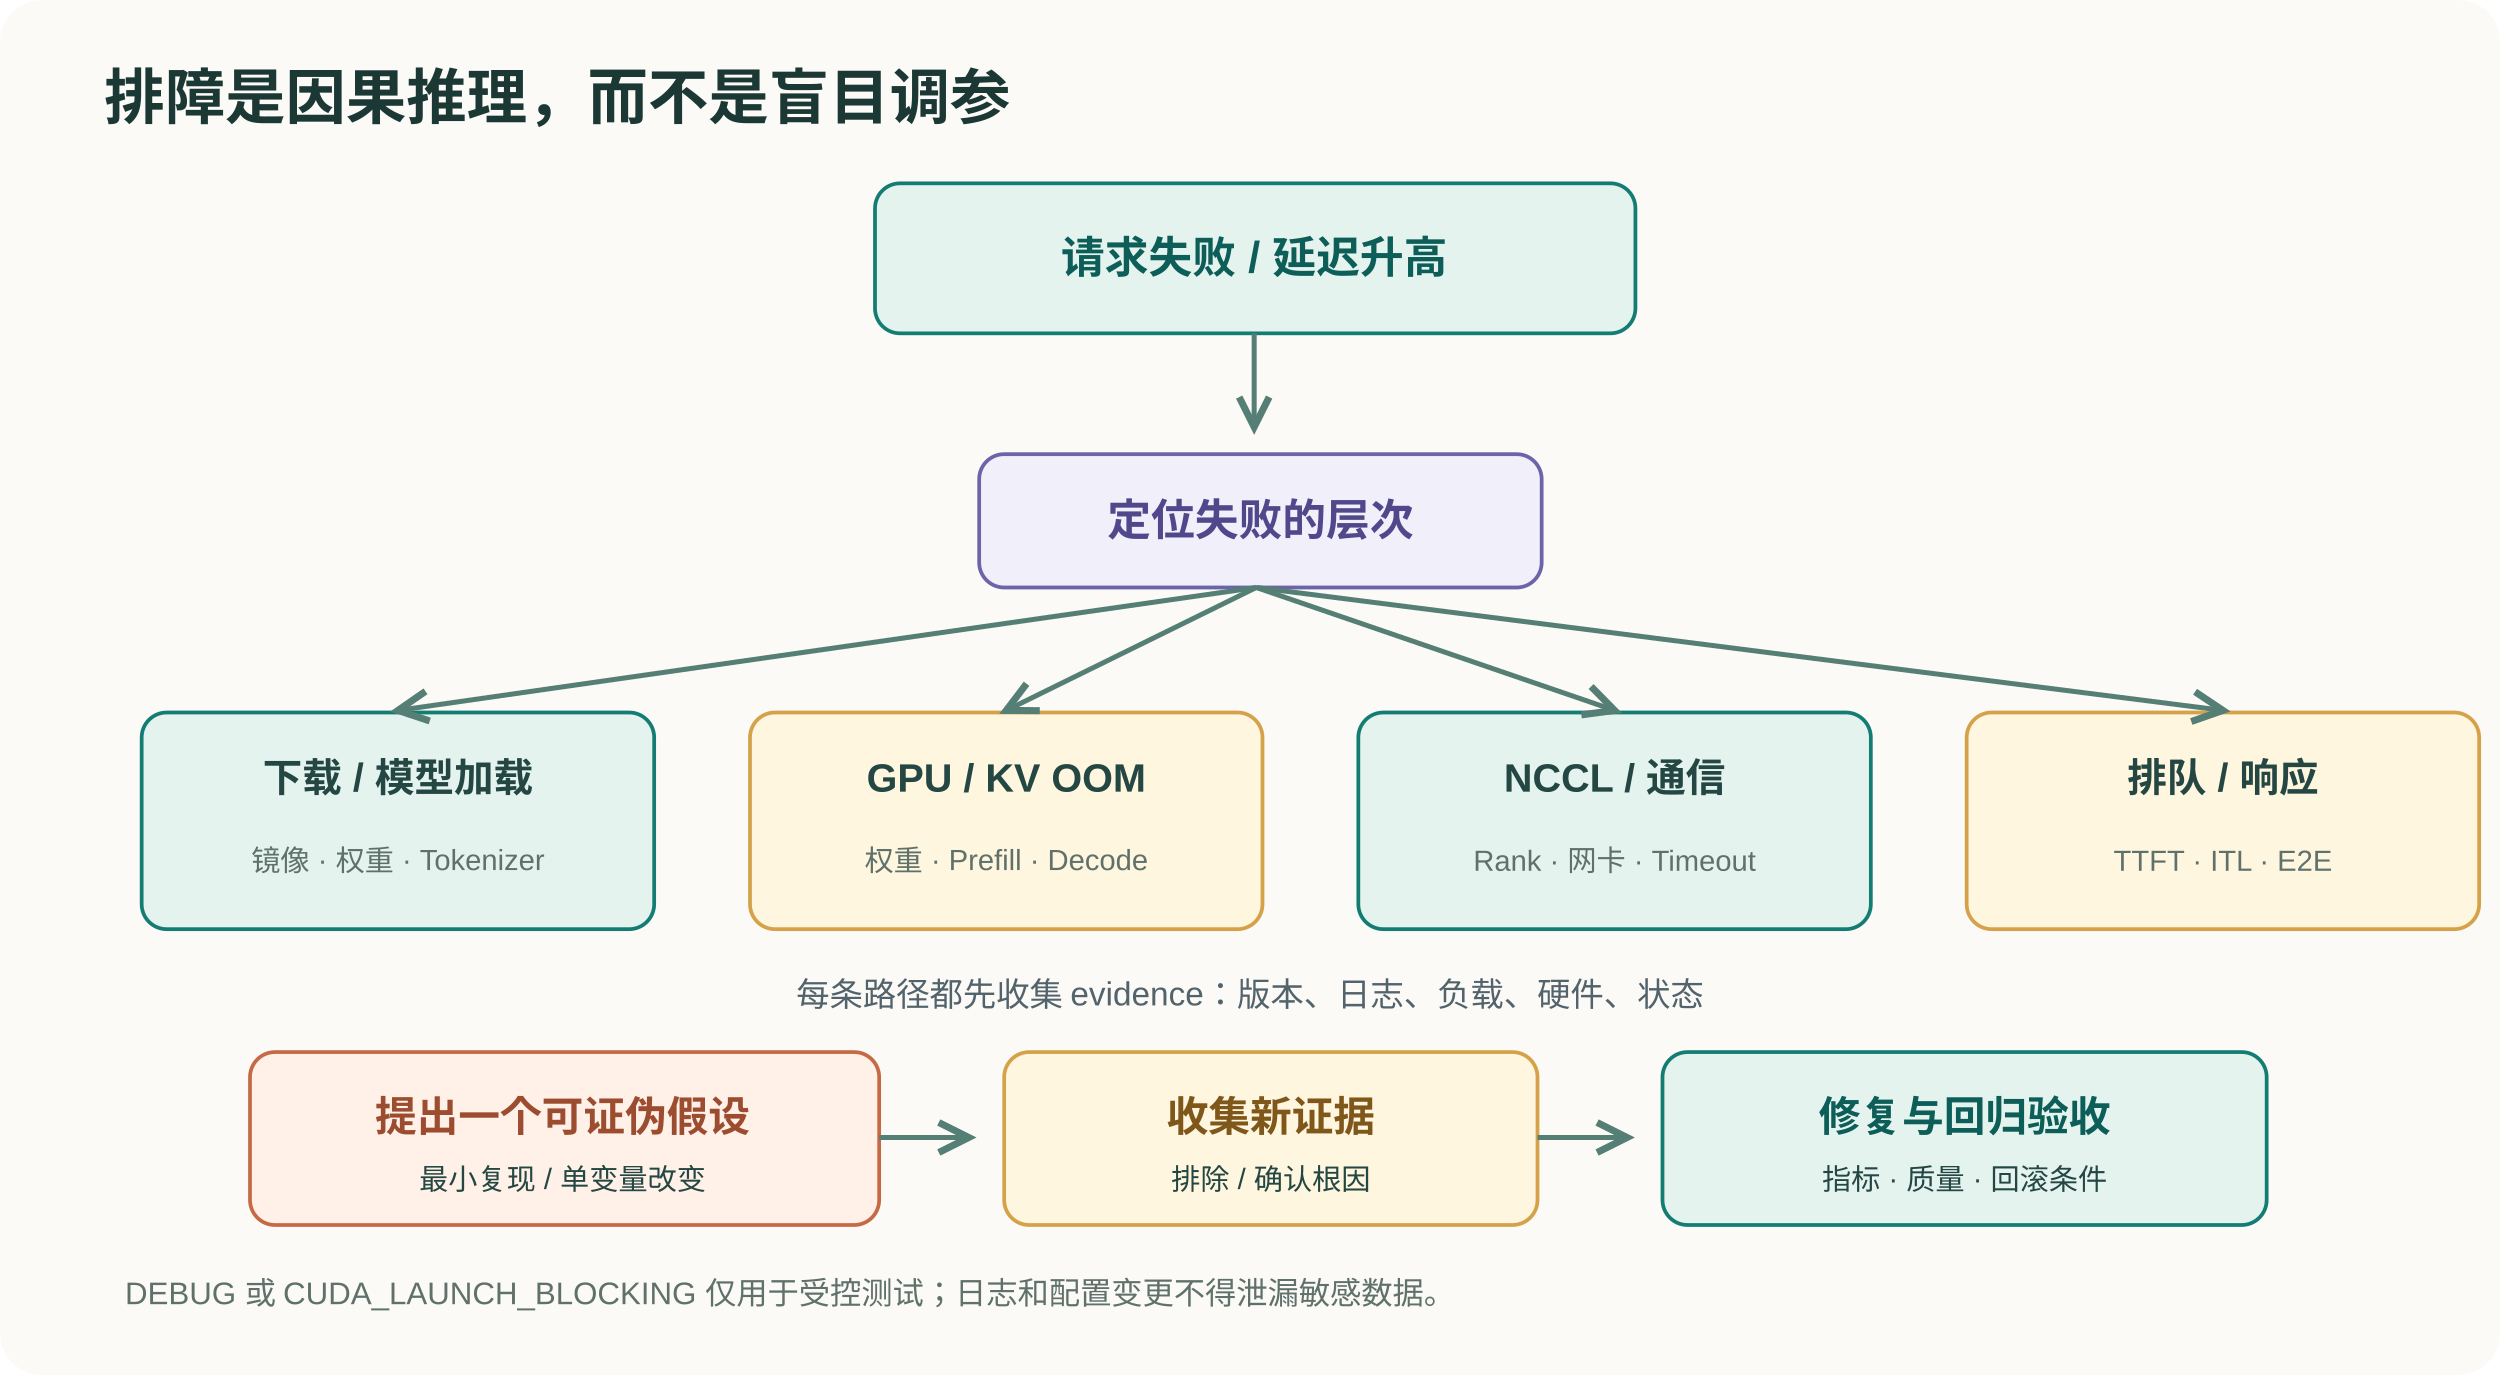
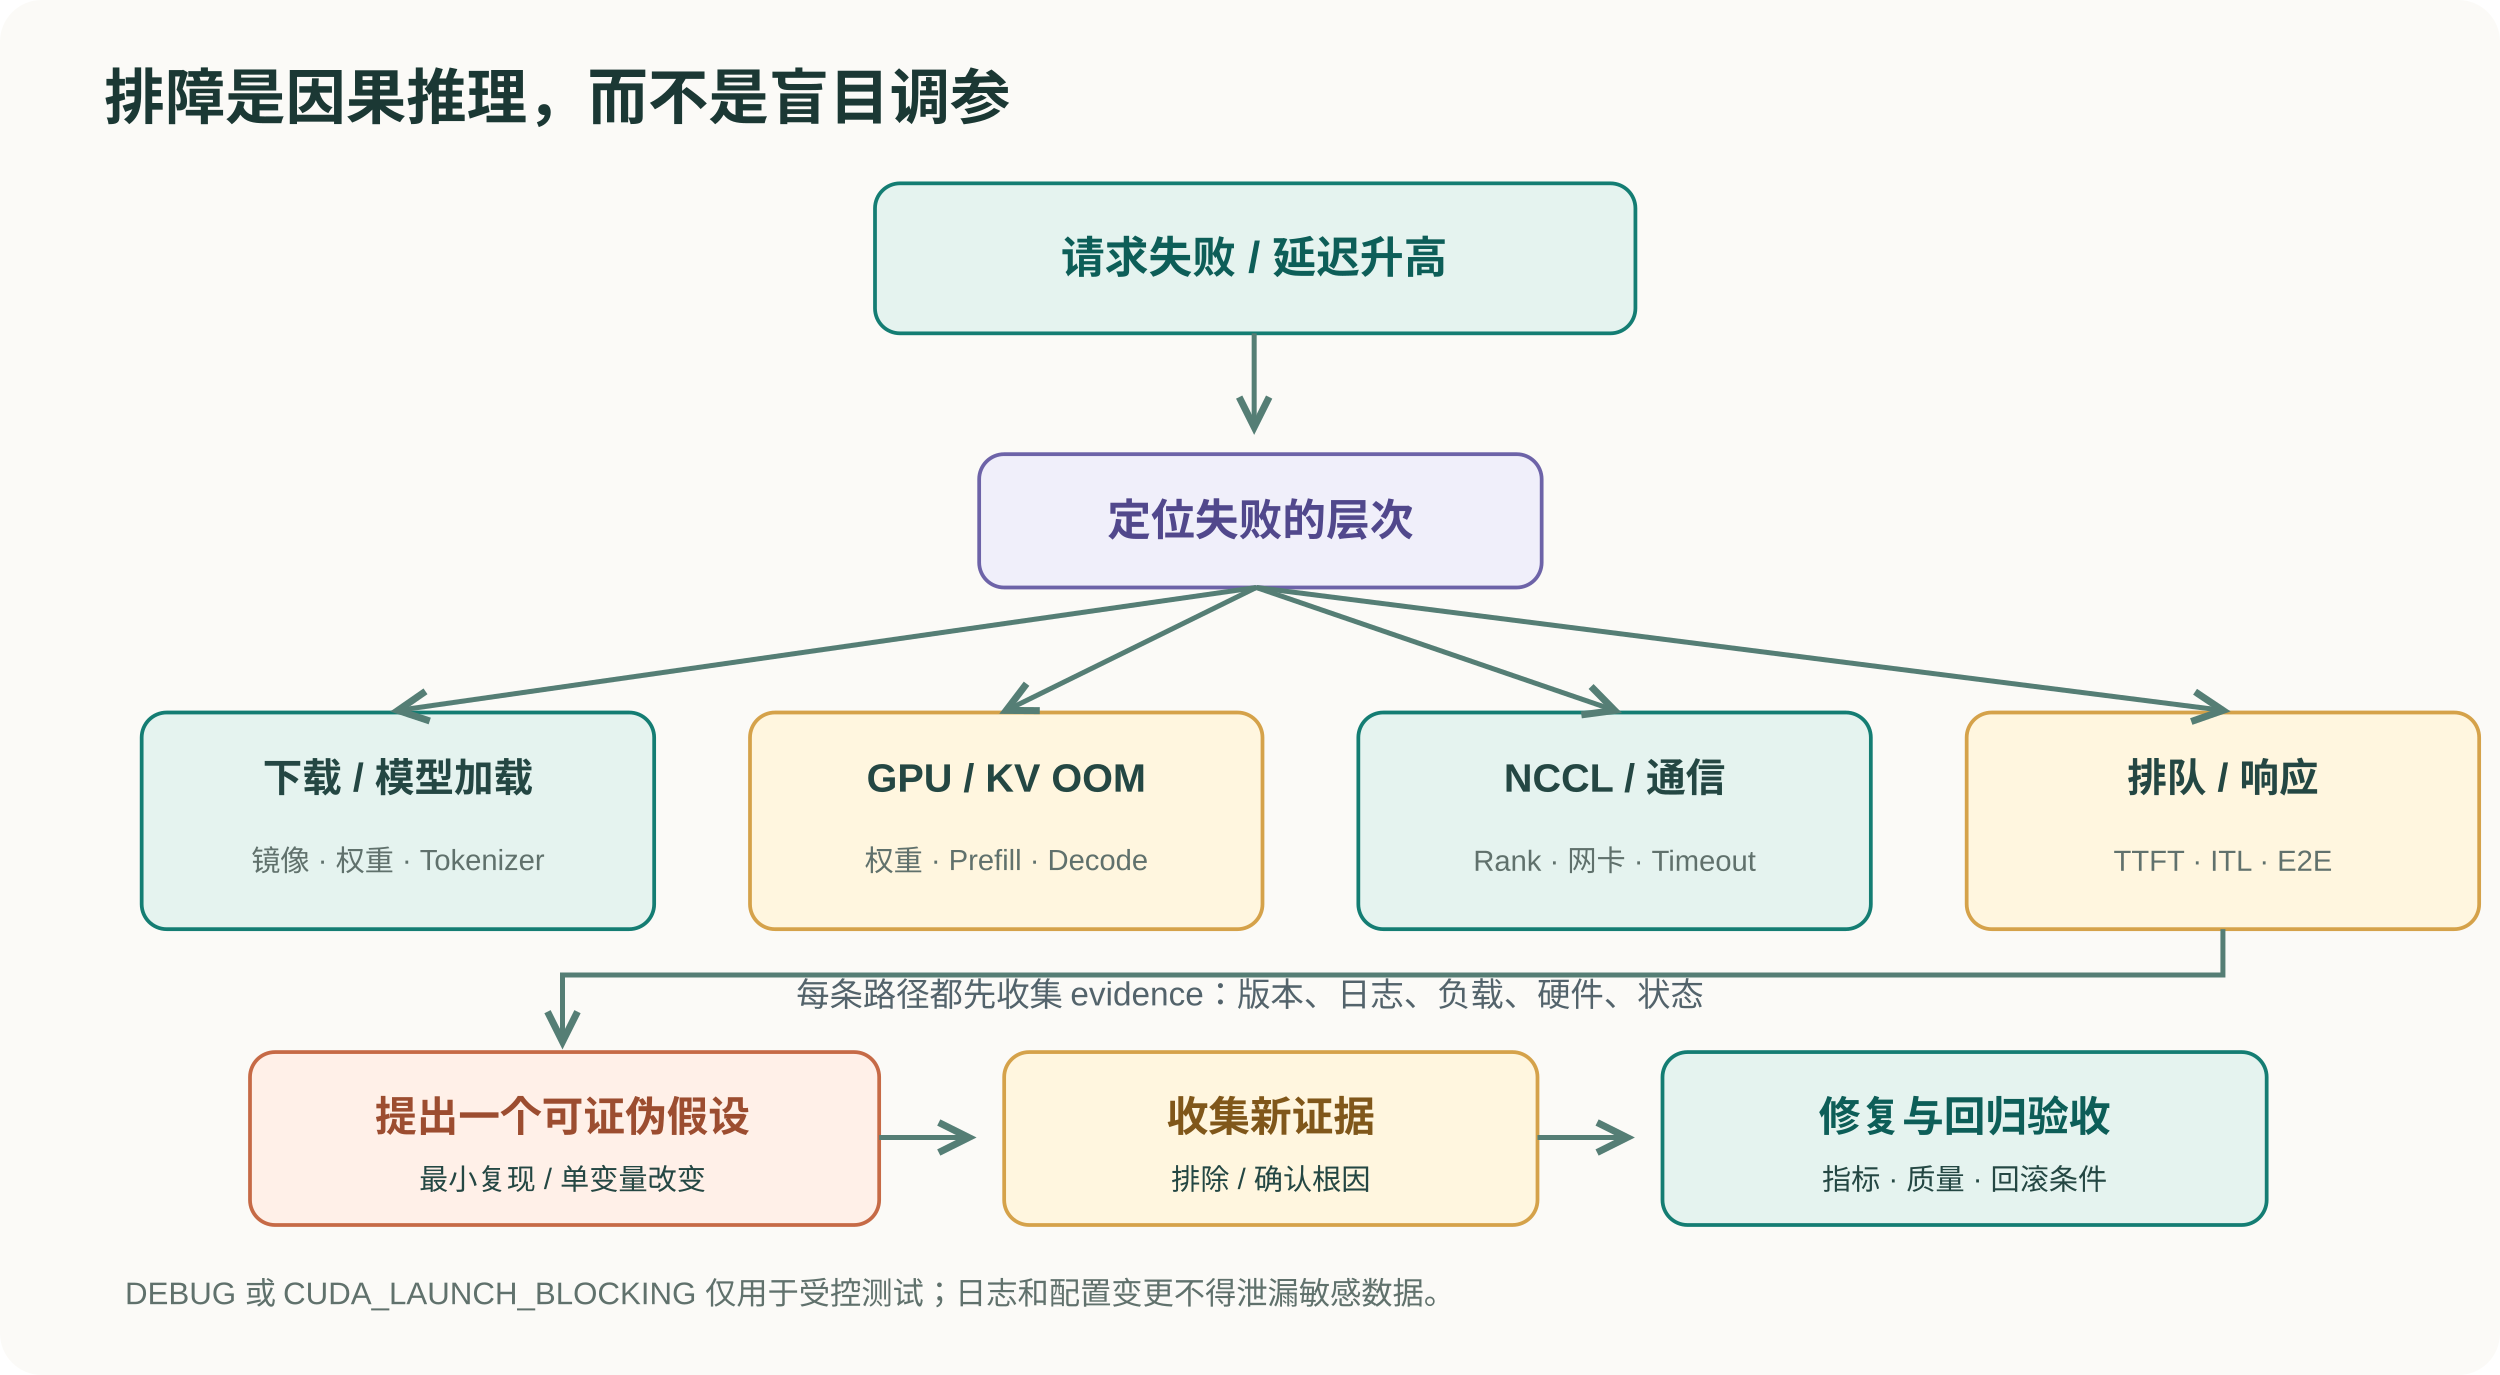
<svg xmlns="http://www.w3.org/2000/svg" role="img" aria-labelledby="svgtitle svgdesc" viewBox="0 0 1200 660">
  <defs>
    <marker id="arr" markerWidth="9" markerHeight="8" refX="7" refY="4" orient="auto">
      <path d="M1 1 L7 4 L1 7" fill="none" stroke="#557e75" stroke-width="1.4" />
    </marker>
  </defs>
  <rect width="1200" height="660" rx="20" fill="#fbfaf7" />
  <text x="50" y="57" text-anchor="start" font-family="Arial,'PingFang SC',sans-serif" font-size="29" font-weight="700" fill="#1b3834">排障是因果推理，而不是盲目调参</text>
-   <rect x="420" y="88" width="365" height="72" rx="12" fill="#e5f3ef" stroke="#147d73" stroke-width="1.8" />
+   <rect id="root-symptom" x="420" y="88" width="365" height="72" rx="12" fill="#e5f3ef" stroke="#147d73" stroke-width="1.8" />
  <text x="602" y="131" text-anchor="middle" font-family="Arial,'PingFang SC',sans-serif" font-size="21" font-weight="700" fill="#0d5e58">请求失败 / 延迟升高</text>
-   <path d="M602 160 L602 205" fill="none" stroke="#557e75" stroke-width="2.4" marker-end="url(#arr)" />
-   <rect x="470" y="218" width="270" height="64" rx="12" fill="#f0effa" stroke="#6d63a8" stroke-width="1.8" />
+   <path id="symptom-to-locate" d="M602 160 L602 205" fill="none" stroke="#557e75" stroke-width="2.4" marker-end="url(#arr)" />
+   <rect id="locate-layer" x="470" y="218" width="270" height="64" rx="12" fill="#f0effa" stroke="#6d63a8" stroke-width="1.8" />
  <text x="605" y="257" text-anchor="middle" font-family="Arial,'PingFang SC',sans-serif" font-size="21" font-weight="700" fill="#51488c">定位失败的层次</text>
-   <rect x="68" y="342" width="246" height="104" rx="12" fill="#e5f3ef" stroke="#147d73" stroke-width="1.8" />
+   <rect id="layer-model-load" x="68" y="342" width="246" height="104" rx="12" fill="#e5f3ef" stroke="#147d73" stroke-width="1.8" />
  <text x="191" y="380" text-anchor="middle" font-family="Arial,'PingFang SC',sans-serif" font-size="19" font-weight="700" fill="#244743">下载 / 模型加载</text>
  <text x="191" y="418" text-anchor="middle" font-family="Arial,'PingFang SC',sans-serif" font-size="14" font-weight="400" fill="#60716c">镜像 · 权重 · Tokenizer</text>
-   <rect x="360" y="342" width="246" height="104" rx="12" fill="#fff6df" stroke="#d5a24a" stroke-width="1.8" />
+   <rect id="layer-oom" x="360" y="342" width="246" height="104" rx="12" fill="#fff6df" stroke="#d5a24a" stroke-width="1.8" />
  <text x="483" y="380" text-anchor="middle" font-family="Arial,'PingFang SC',sans-serif" font-size="19" font-weight="700" fill="#244743">GPU / KV OOM</text>
  <text x="483" y="418" text-anchor="middle" font-family="Arial,'PingFang SC',sans-serif" font-size="14" font-weight="400" fill="#60716c">权重 · Prefill · Decode</text>
-   <rect x="652" y="342" width="246" height="104" rx="12" fill="#e5f3ef" stroke="#147d73" stroke-width="1.8" />
+   <rect id="layer-nccl" x="652" y="342" width="246" height="104" rx="12" fill="#e5f3ef" stroke="#147d73" stroke-width="1.8" />
  <text x="775" y="380" text-anchor="middle" font-family="Arial,'PingFang SC',sans-serif" font-size="19" font-weight="700" fill="#244743">NCCL / 通信</text>
  <text x="775" y="418" text-anchor="middle" font-family="Arial,'PingFang SC',sans-serif" font-size="14" font-weight="400" fill="#60716c">Rank · 网卡 · Timeout</text>
-   <rect x="944" y="342" width="246" height="104" rx="12" fill="#fff6df" stroke="#d5a24a" stroke-width="1.8" />
+   <rect id="layer-queue" x="944" y="342" width="246" height="104" rx="12" fill="#fff6df" stroke="#d5a24a" stroke-width="1.8" />
  <text x="1067" y="380" text-anchor="middle" font-family="Arial,'PingFang SC',sans-serif" font-size="19" font-weight="700" fill="#244743">排队 / 响应</text>
  <text x="1067" y="418" text-anchor="middle" font-family="Arial,'PingFang SC',sans-serif" font-size="14" font-weight="400" fill="#60716c">TTFT · ITL · E2E</text>
-   <path d="M603 282 L191 341" fill="none" stroke="#557e75" stroke-width="2.4" marker-end="url(#arr)" />
-   <path d="M603 282 L483 341" fill="none" stroke="#557e75" stroke-width="2.4" marker-end="url(#arr)" />
-   <path d="M603 282 L775 341" fill="none" stroke="#557e75" stroke-width="2.4" marker-end="url(#arr)" />
-   <path d="M603 282 L1067 341" fill="none" stroke="#557e75" stroke-width="2.4" marker-end="url(#arr)" />
+   <path id="locate-to-load" d="M603 282 L191 341" fill="none" stroke="#557e75" stroke-width="2.4" marker-end="url(#arr)" />
+   <path id="locate-to-oom" d="M603 282 L483 341" fill="none" stroke="#557e75" stroke-width="2.4" marker-end="url(#arr)" />
+   <path id="locate-to-nccl" d="M603 282 L775 341" fill="none" stroke="#557e75" stroke-width="2.4" marker-end="url(#arr)" />
+   <path id="locate-to-queue" d="M603 282 L1067 341" fill="none" stroke="#557e75" stroke-width="2.4" marker-end="url(#arr)" />
  <text x="600" y="483" text-anchor="middle" font-family="Arial,'PingFang SC',sans-serif" font-size="16" font-weight="400" fill="#53636b">每条路径都先收集 evidence：版本、日志、负载、硬件、状态</text>
-   <rect x="120" y="505" width="302" height="83" rx="12" fill="#fff0e8" stroke="#c66a46" stroke-width="1.8" />
+   <path id="branches-to-loop" d="M1067 446 V468 H270 V500" fill="none" stroke="#557e75" stroke-width="2.4" marker-end="url(#arr)" />
+   <rect id="hypothesis" x="120" y="505" width="302" height="83" rx="12" fill="#fff0e8" stroke="#c66a46" stroke-width="1.8" />
  <text x="270" y="543" text-anchor="middle" font-family="Arial,'PingFang SC',sans-serif" font-size="20" font-weight="700" fill="#9c4d30">提出一个可证伪假设</text>
  <text x="270" y="571" text-anchor="middle" font-family="Arial,'PingFang SC',sans-serif" font-size="14" font-weight="400" fill="#244743">最小复现 / 单变量改变</text>
-   <path d="M422 546 L465 546" fill="none" stroke="#557e75" stroke-width="2.4" marker-end="url(#arr)" />
-   <rect x="482" y="505" width="256" height="83" rx="12" fill="#fff6df" stroke="#d5a24a" stroke-width="1.8" />
+   <path id="hypothesis-to-gather" d="M422 546 L465 546" fill="none" stroke="#557e75" stroke-width="2.4" marker-end="url(#arr)" />
+   <rect id="gather-evidence" x="482" y="505" width="256" height="83" rx="12" fill="#fff6df" stroke="#d5a24a" stroke-width="1.8" />
  <text x="610" y="543" text-anchor="middle" font-family="Arial,'PingFang SC',sans-serif" font-size="20" font-weight="700" fill="#80571a">收集新证据</text>
  <text x="610" y="571" text-anchor="middle" font-family="Arial,'PingFang SC',sans-serif" font-size="14" font-weight="400" fill="#244743">排除 / 确认根因</text>
-   <path d="M738 546 L781 546" fill="none" stroke="#557e75" stroke-width="2.4" marker-end="url(#arr)" />
-   <rect x="798" y="505" width="290" height="83" rx="12" fill="#e5f3ef" stroke="#147d73" stroke-width="1.8" />
+   <path id="gather-to-fix" d="M738 546 L781 546" fill="none" stroke="#557e75" stroke-width="2.4" marker-end="url(#arr)" />
+   <rect id="fix-regression" x="798" y="505" width="290" height="83" rx="12" fill="#e5f3ef" stroke="#147d73" stroke-width="1.8" />
  <text x="943" y="543" text-anchor="middle" font-family="Arial,'PingFang SC',sans-serif" font-size="20" font-weight="700" fill="#0d5e58">修复与回归验收</text>
  <text x="943" y="571" text-anchor="middle" font-family="Arial,'PingFang SC',sans-serif" font-size="14" font-weight="400" fill="#244743">指标 · 质量 · 回滚条件</text>
  <text x="60" y="626" text-anchor="start" font-family="Arial,'PingFang SC',sans-serif" font-size="15" font-weight="400" fill="#60716c">DEBUG 或 CUDA_LAUNCH_BLOCKING 仅用于受控测试；日志和配置变更不得泄漏敏感数据。</text>
</svg>
